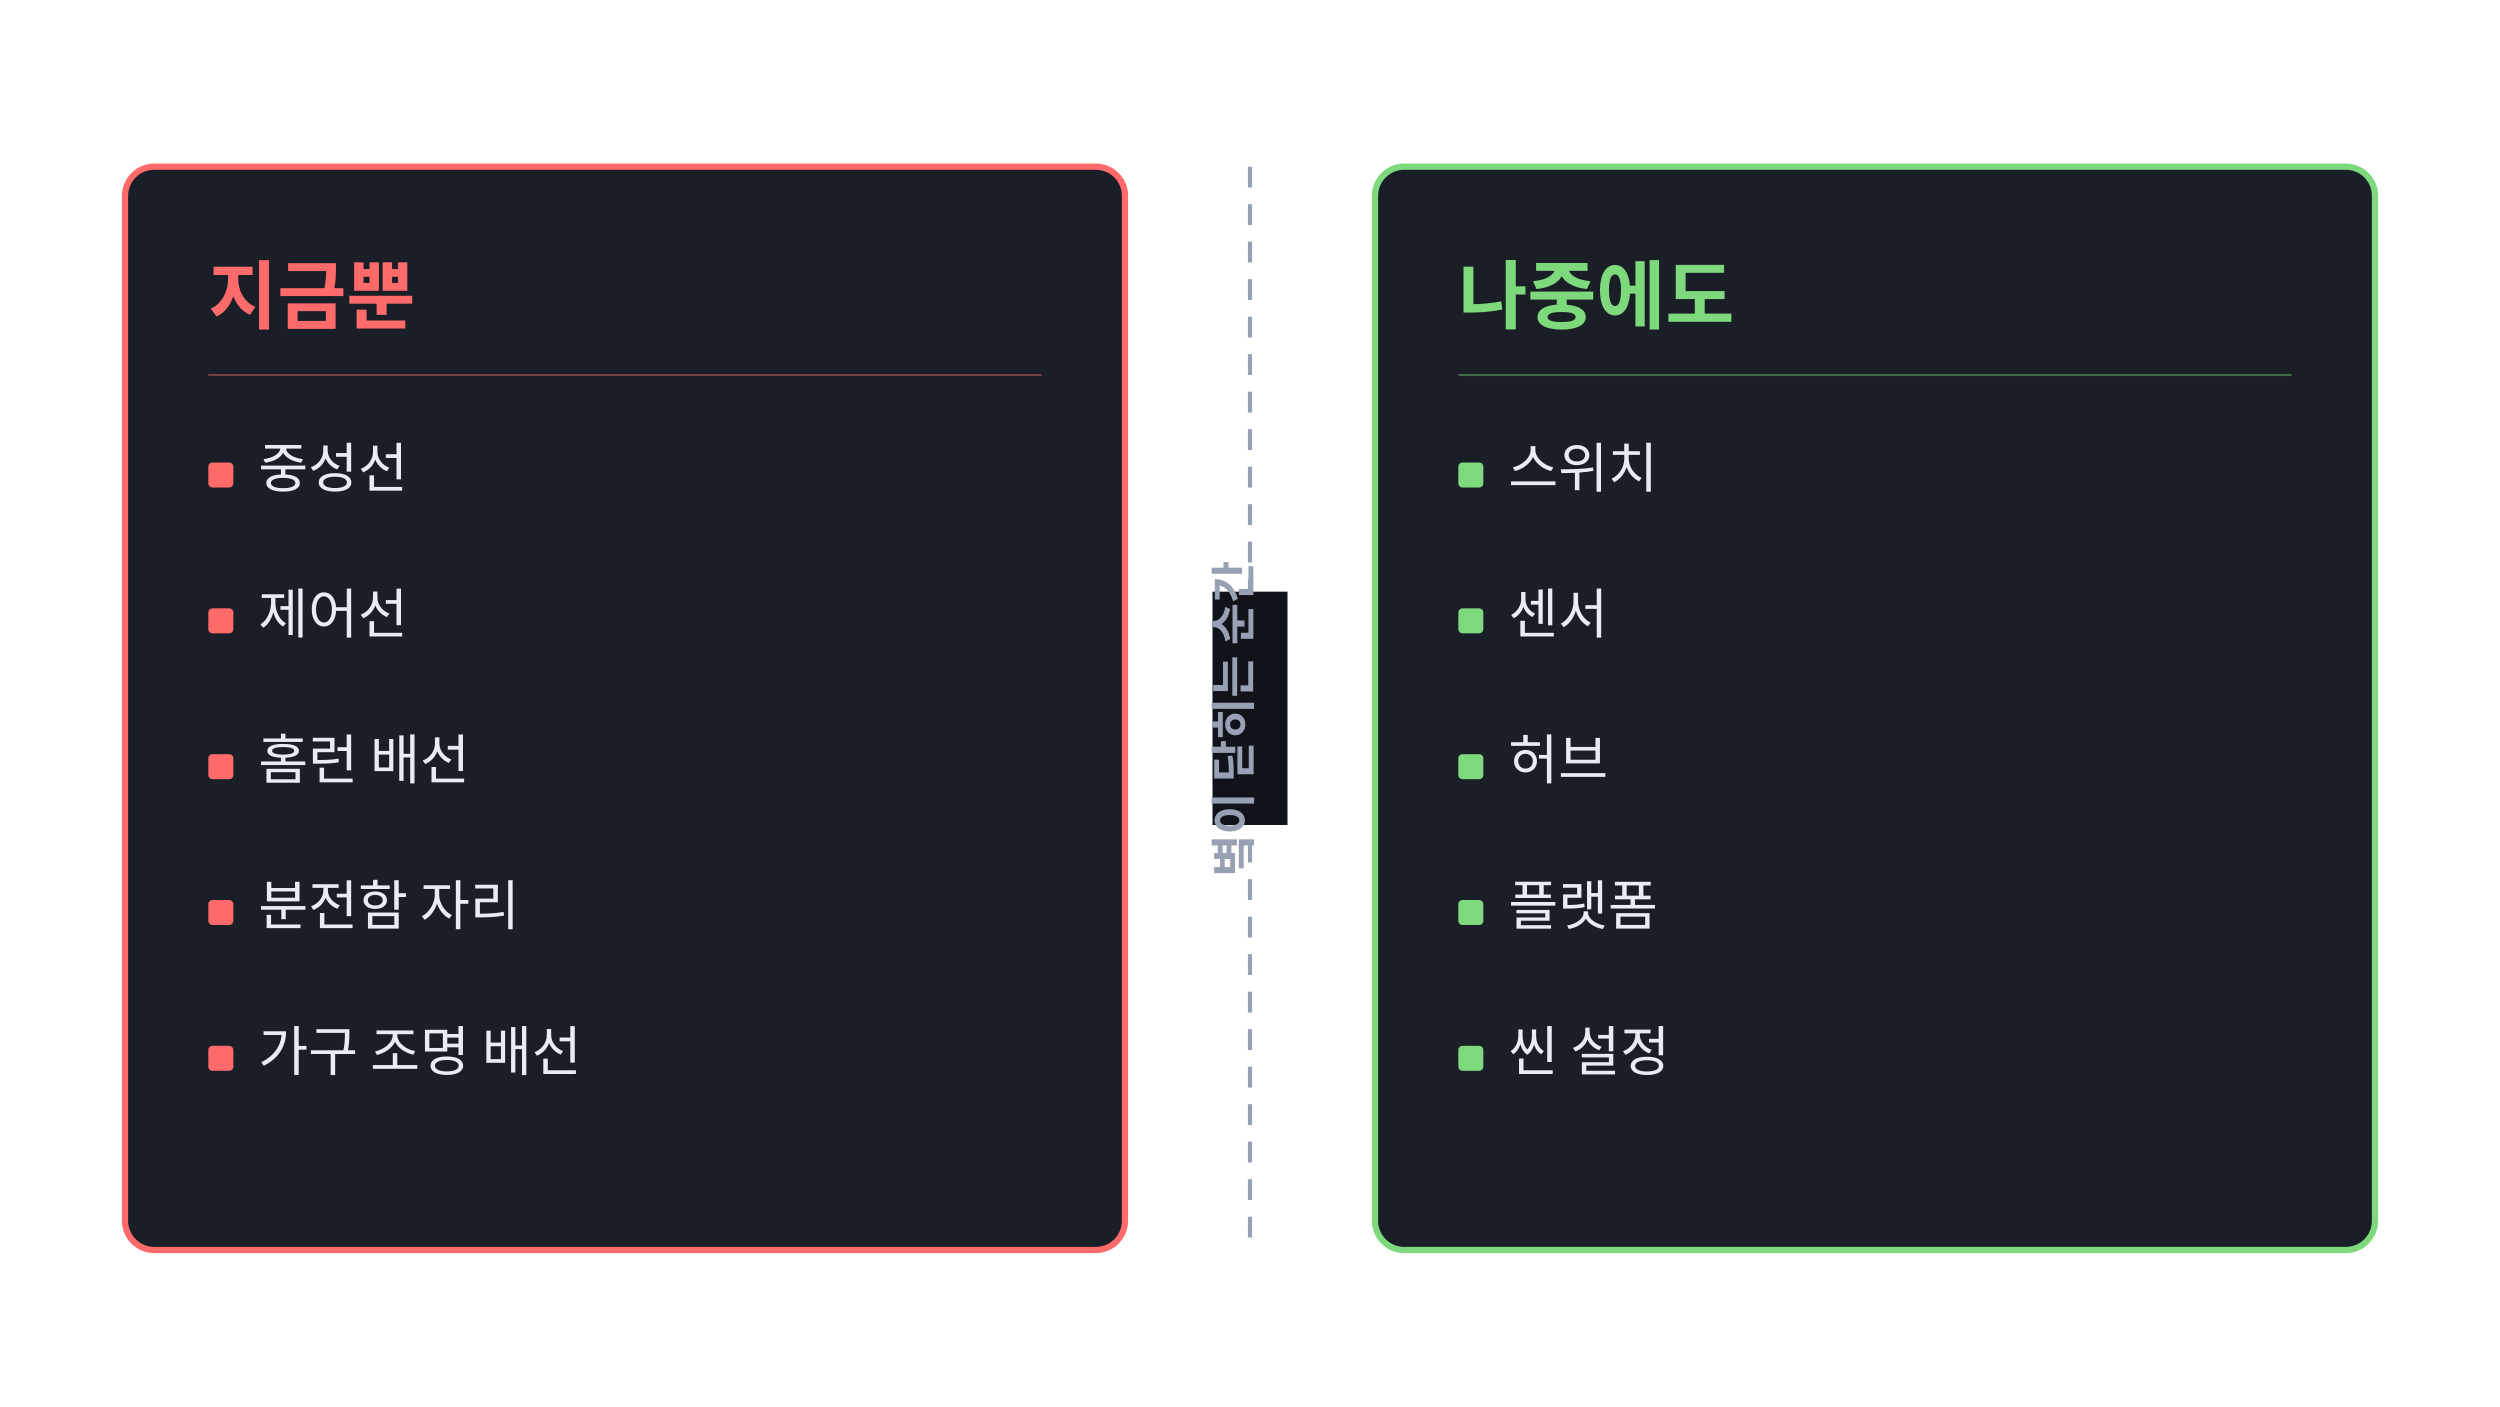
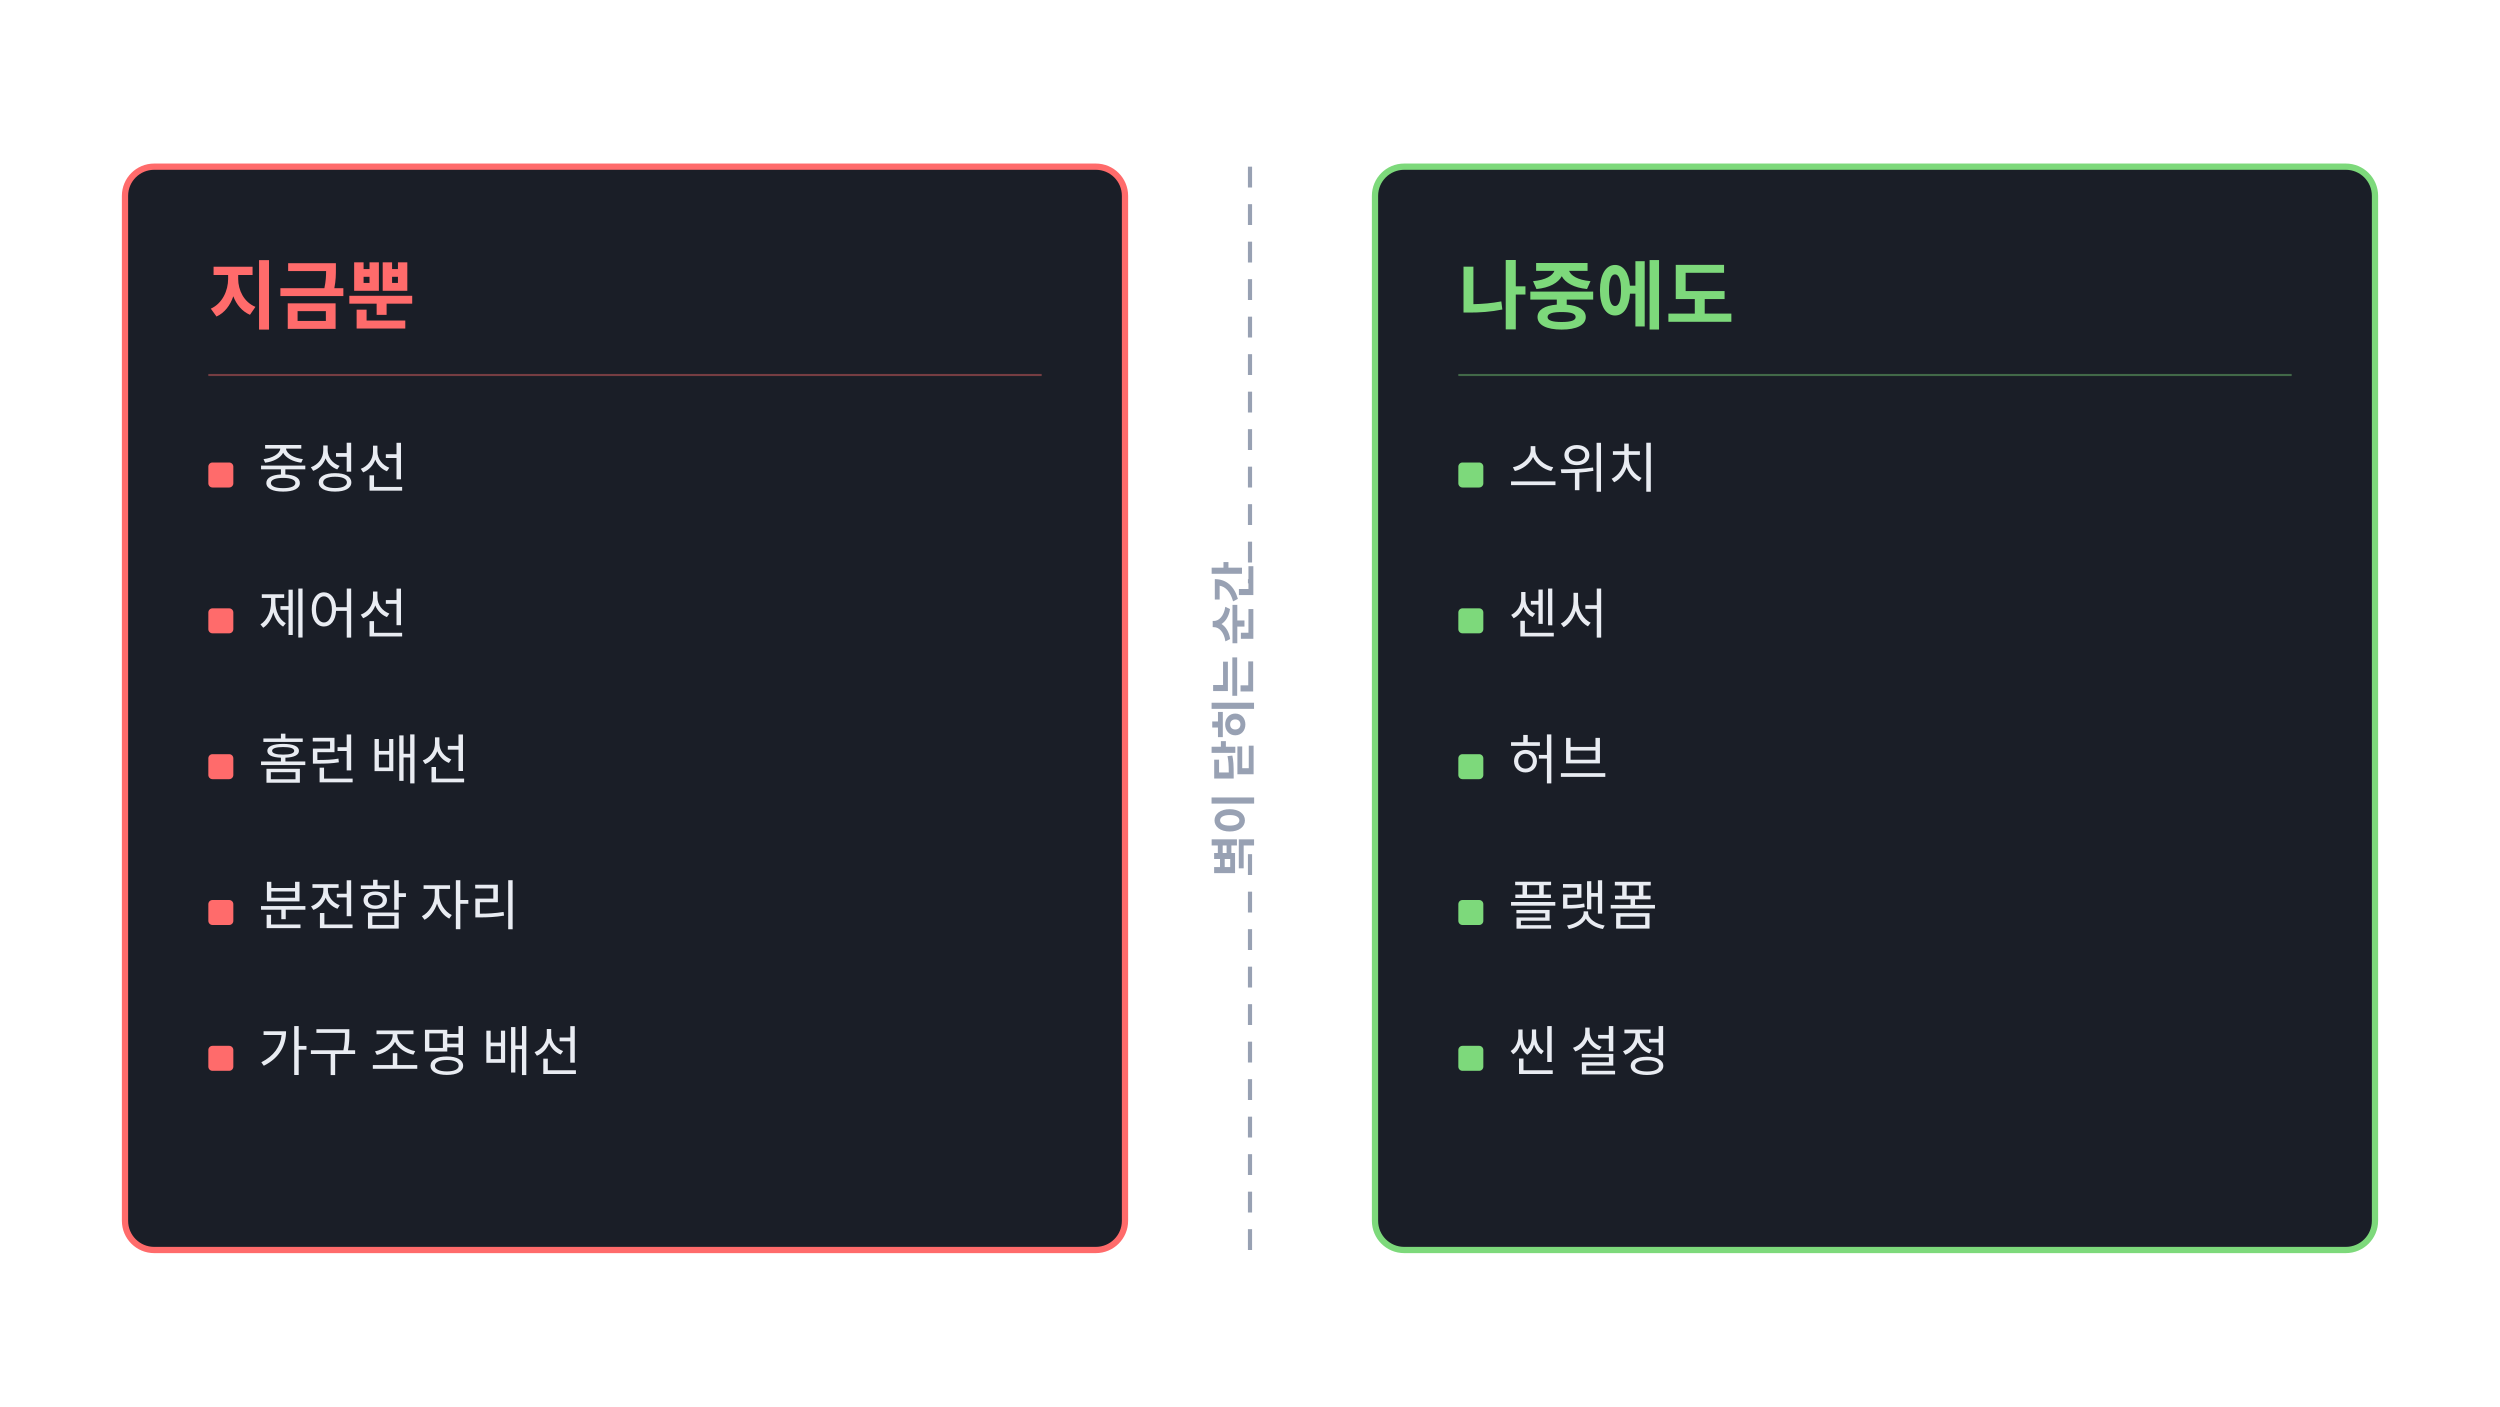
<svg xmlns="http://www.w3.org/2000/svg" viewBox="0 0 1200 675" font-family="Pretendard, Apple SD Gothic Neo, sans-serif">
  <g>
    <rect x="60" y="80" width="480" height="520" rx="14" fill="#1a1e27" stroke="#ff6b6b" stroke-width="3" />
    <text x="100" y="155" fill="#ff6b6b" font-size="36" font-weight="700">지금뿐</text>
    <line x1="100" y1="180" x2="500" y2="180" stroke="#ff6b6b" stroke-width="1" opacity="0.4" />
    <rect x="100" y="222" width="12" height="12" rx="2" fill="#ff6b6b" />
    <text x="124" y="234" fill="#e9ecf2" font-size="26">중성선</text>
    <rect x="100" y="292" width="12" height="12" rx="2" fill="#ff6b6b" />
    <text x="124" y="304" fill="#e9ecf2" font-size="26">제어선</text>
    <rect x="100" y="362" width="12" height="12" rx="2" fill="#ff6b6b" />
    <text x="124" y="374" fill="#e9ecf2" font-size="26">홈런 배선</text>
    <rect x="100" y="432" width="12" height="12" rx="2" fill="#ff6b6b" />
    <text x="124" y="444" fill="#e9ecf2" font-size="26">분전함 자리</text>
    <rect x="100" y="502" width="12" height="12" rx="2" fill="#ff6b6b" />
    <text x="124" y="514" fill="#e9ecf2" font-size="26">가구 조명 배선</text>
  </g>
  <g>
    <rect x="660" y="80" width="480" height="520" rx="14" fill="#1a1e27" stroke="#7dd97b" stroke-width="3" />
    <text x="700" y="155" fill="#7dd97b" font-size="36" font-weight="700">나중에도</text>
    <line x1="700" y1="180" x2="1100" y2="180" stroke="#7dd97b" stroke-width="1" opacity="0.4" />
    <rect x="700" y="222" width="12" height="12" rx="2" fill="#7dd97b" />
    <text x="724" y="234" fill="#e9ecf2" font-size="26">스위치</text>
    <rect x="700" y="292" width="12" height="12" rx="2" fill="#7dd97b" />
    <text x="724" y="304" fill="#e9ecf2" font-size="26">센서</text>
    <rect x="700" y="362" width="12" height="12" rx="2" fill="#7dd97b" />
    <text x="724" y="374" fill="#e9ecf2" font-size="26">허브</text>
    <rect x="700" y="432" width="12" height="12" rx="2" fill="#7dd97b" />
    <text x="724" y="444" fill="#e9ecf2" font-size="26">플랫폼</text>
    <rect x="700" y="502" width="12" height="12" rx="2" fill="#7dd97b" />
    <text x="724" y="514" fill="#e9ecf2" font-size="26">씬 설정</text>
  </g>
-   <line x1="600" y1="80" x2="600" y2="600" stroke="#98a1b3" stroke-width="2" stroke-dasharray="10 8" />
-   <rect x="582" y="284" width="36" height="112" fill="#101319" />
+   <line x1="600" y1="80" x2="600" y2="280" stroke="#98a1b3" stroke-width="2" stroke-dasharray="10 8" />
+   <line x1="600" y1="410" x2="600" y2="600" stroke="#98a1b3" stroke-width="2" stroke-dasharray="10 8" />
  <text x="600" y="345" fill="#98a1b3" font-size="22" font-weight="600" text-anchor="middle" transform="rotate(-90 600 345)">벽이 닫히는 순간</text>
</svg>
